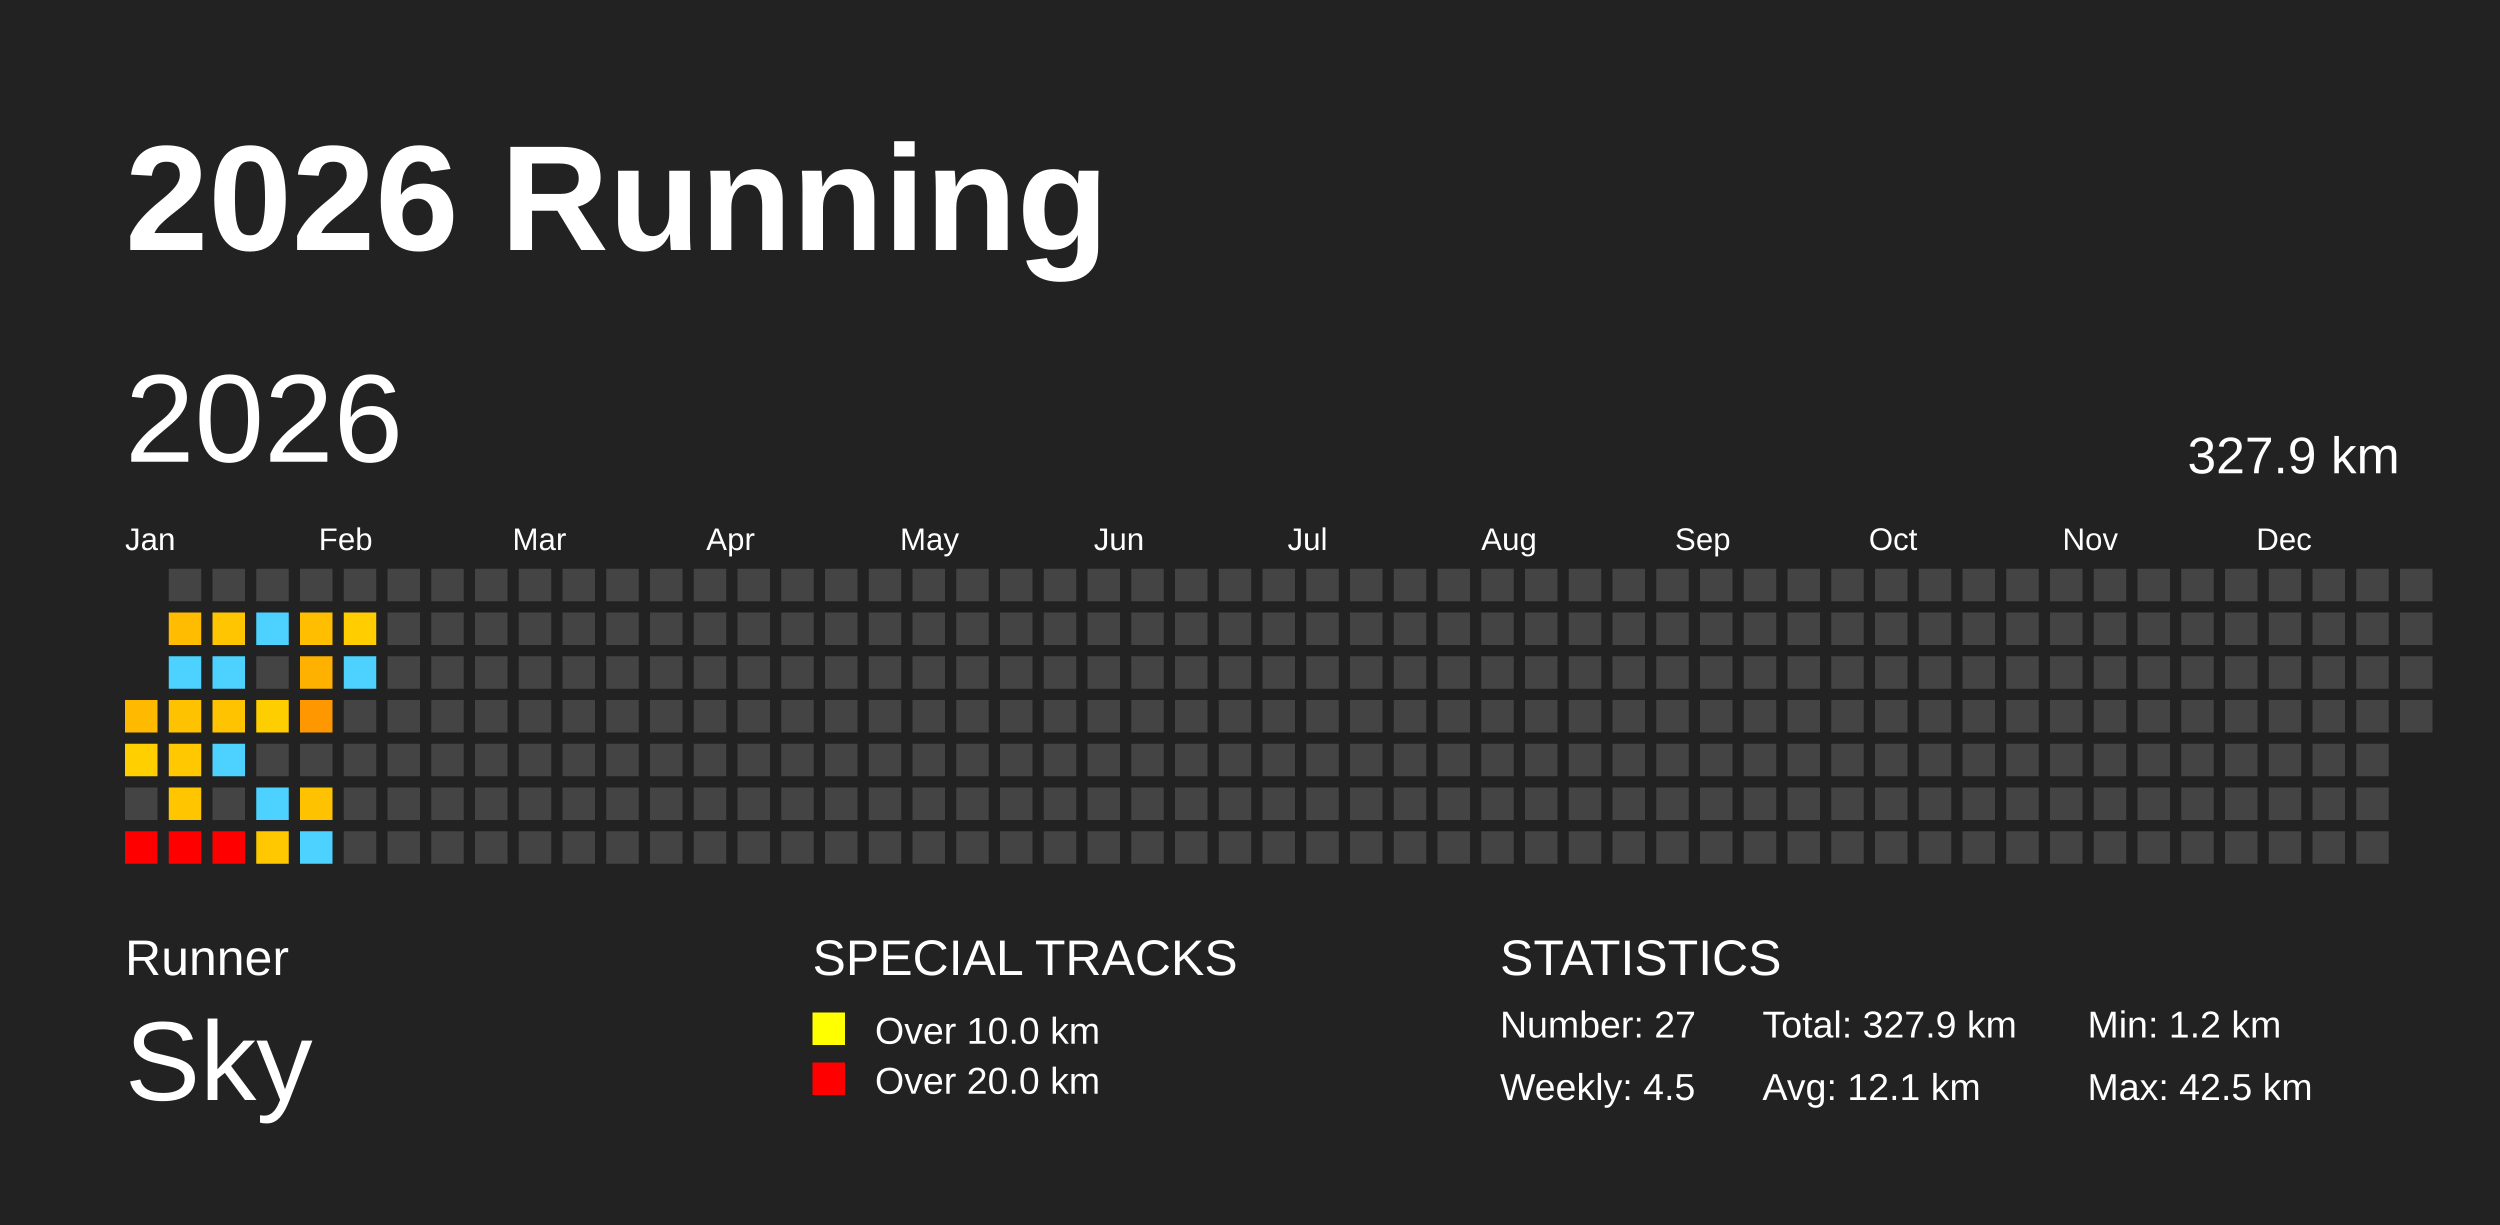
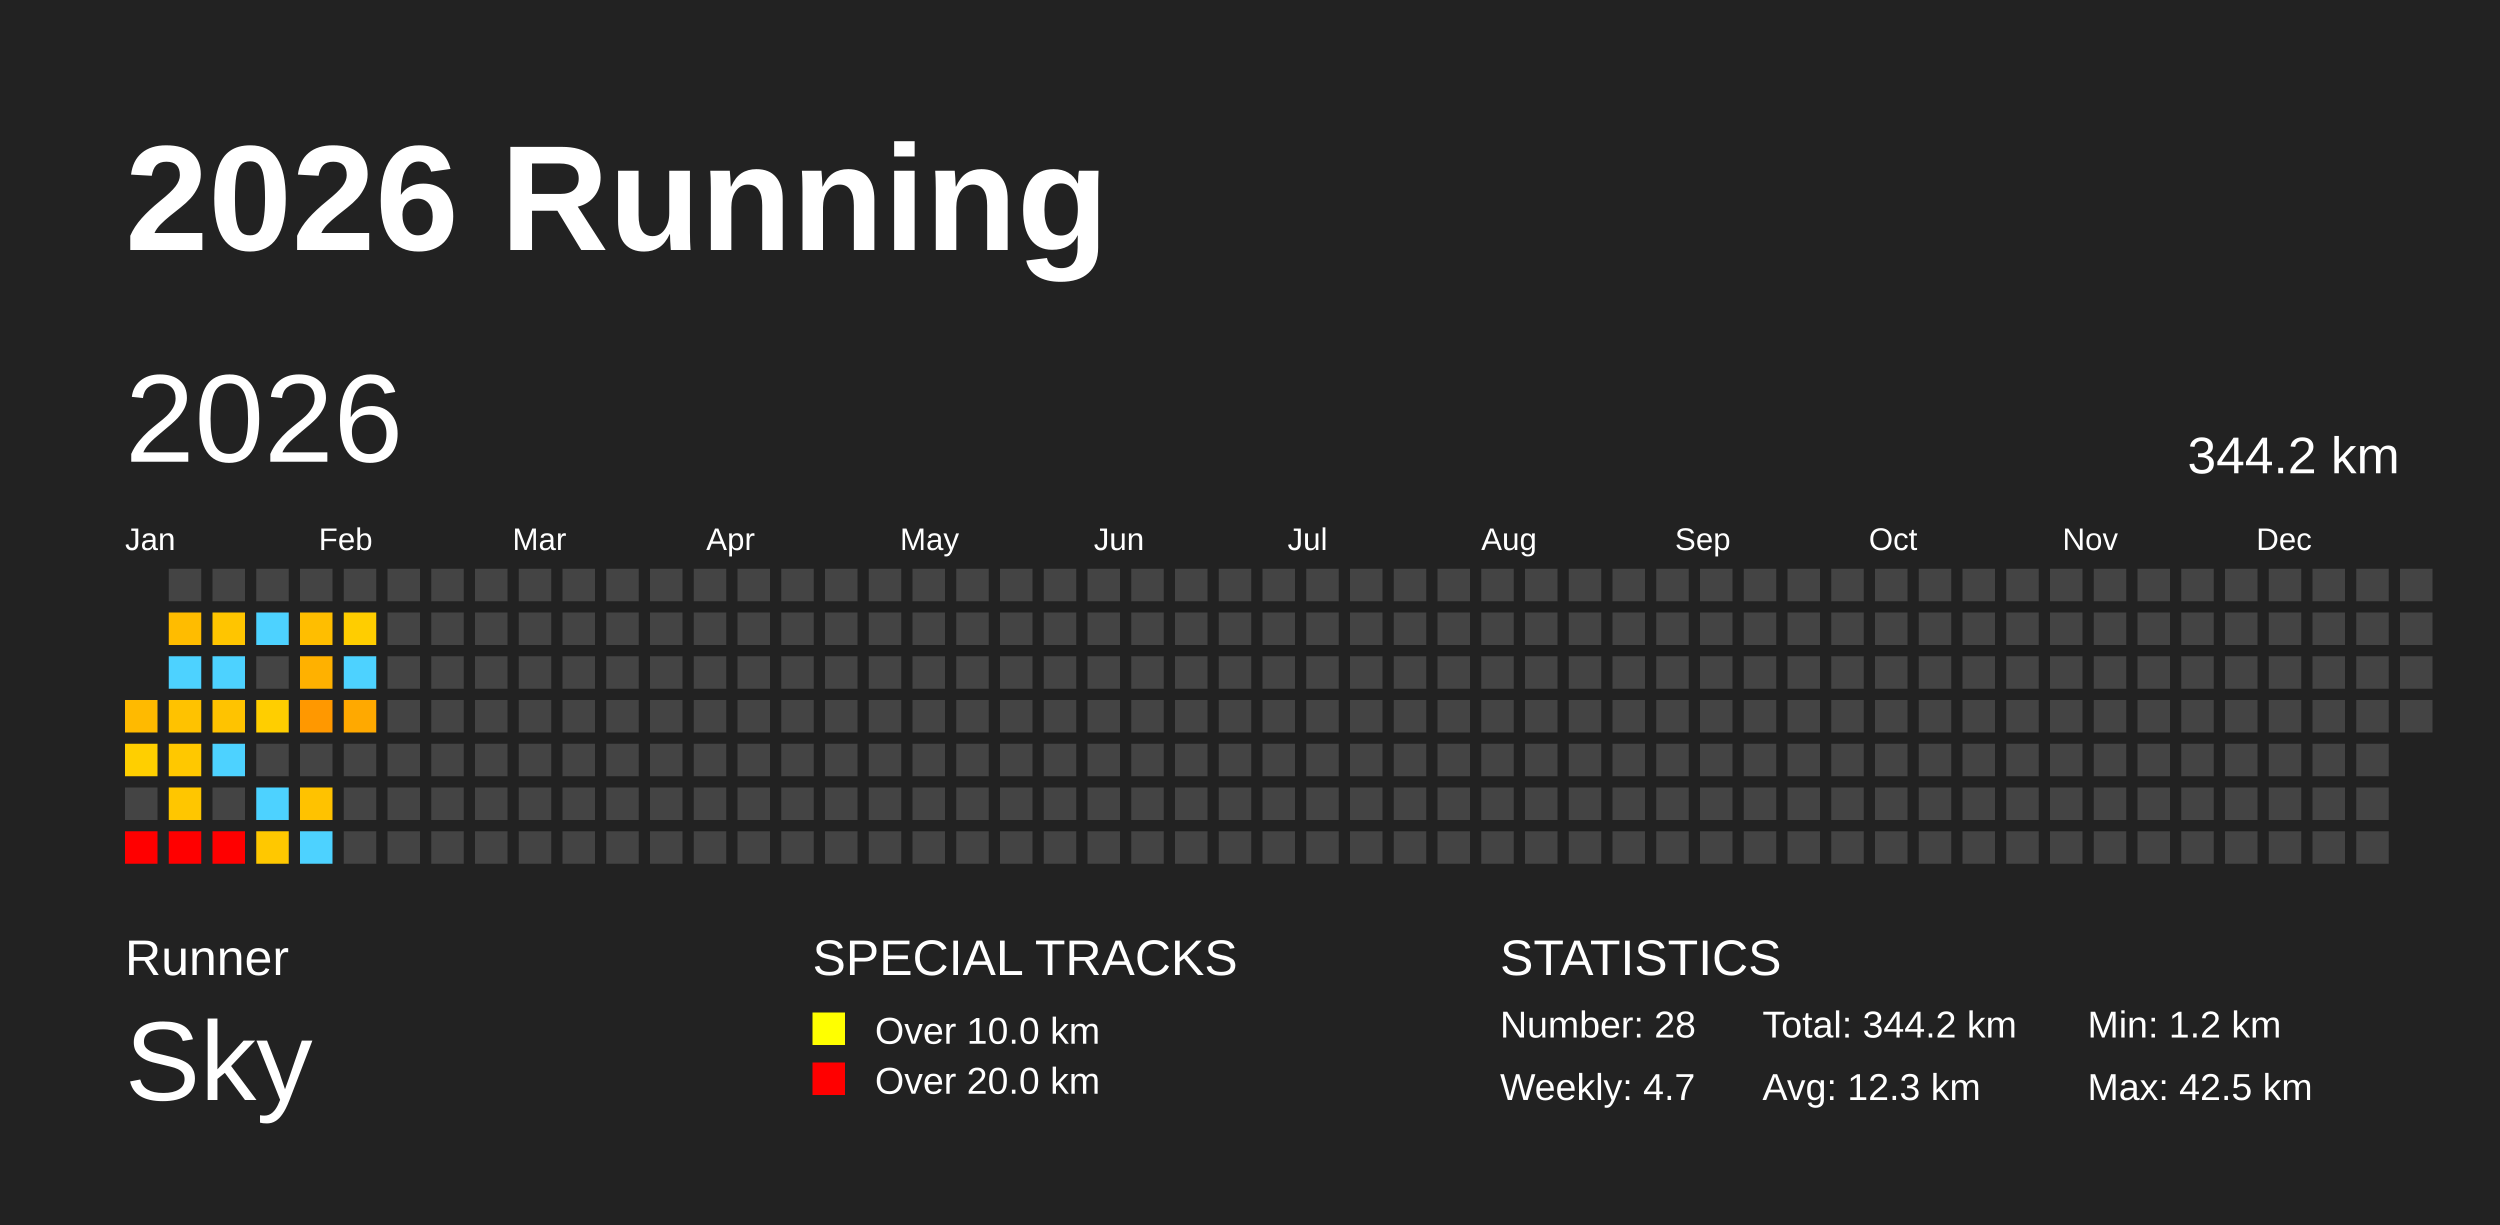
<svg xmlns="http://www.w3.org/2000/svg" baseProfile="full" height="98mm" version="1.1" viewBox="0,0,200,98" width="200mm">
  <defs />
  <rect fill="#222222" height="98" width="200" x="0" y="0" />
  <text fill="#FFFFFF" style="font-size:12px; font-family:Arial; font-weight:bold;" x="10" y="20">2026 Running</text>
  <text fill="#FFFFFF" style="font-size:4px; font-family:Arial" x="10" y="78">Runner</text>
  <text fill="#FFFFFF" style="font-size:9px; font-family:Arial" x="10" y="88">Sky</text>
  <text fill="#FFFFFF" style="font-size:4px; font-family:Arial" x="65" y="78">SPECIAL TRACKS</text>
  <rect fill="yellow" height="2.6" width="2.6" x="65" y="81" />
  <text fill="#FFFFFF" style="font-size:3px; font-family:Arial" x="70" y="83.5">Over 10.0 km</text>
  <rect fill="red" height="2.6" width="2.6" x="65" y="85" />
  <text fill="#FFFFFF" style="font-size:3px; font-family:Arial" x="70" y="87.5">Over 20.0 km</text>
  <text fill="#FFFFFF" style="font-size:4px; font-family:Arial" x="120" y="78">STATISTICS</text>
-   <text fill="#FFFFFF" style="font-size:3px; font-family:Arial" x="120" y="83">Number: 27</text>
-   <text fill="#FFFFFF" style="font-size:3px; font-family:Arial" x="120" y="88">Weekly: 4.5</text>
-   <text fill="#FFFFFF" style="font-size:3px; font-family:Arial" x="141" y="83">Total: 327.9 km</text>
-   <text fill="#FFFFFF" style="font-size:3px; font-family:Arial" x="141" y="88">Avg: 12.1 km</text>
+   <text fill="#FFFFFF" style="font-size:3px; font-family:Arial" x="120" y="83">Number: 28</text>
+   <text fill="#FFFFFF" style="font-size:3px; font-family:Arial" x="120" y="88">Weekly: 4.7</text>
+   <text fill="#FFFFFF" style="font-size:3px; font-family:Arial" x="141" y="83">Total: 344.2 km</text>
+   <text fill="#FFFFFF" style="font-size:3px; font-family:Arial" x="141" y="88">Avg: 12.3 km</text>
  <text fill="#FFFFFF" style="font-size:3px; font-family:Arial" x="167" y="83">Min: 1.2 km</text>
  <text fill="#FFFFFF" style="font-size:3px; font-family:Arial" x="167" y="88">Max: 42.5 km</text>
  <text dominant-baseline="hanging" fill="#FFFFFF" style="font-size:10.0px; font-family:Arial;" x="10" y="30">2026</text>
-   <text dominant-baseline="hanging" fill="#FFFFFF" style="font-size:4.125px; font-family:Arial;" x="175" y="35">327.9 km</text>
+   <text dominant-baseline="hanging" fill="#FFFFFF" style="font-size:4.125px; font-family:Arial;" x="175" y="35">344.2 km</text>
  <text fill="#FFFFFF" style="font-size:2.5px; font-family:Arial" x="10.0" y="44">Jan</text>
  <text fill="#FFFFFF" style="font-size:2.5px; font-family:Arial" x="25.5" y="44">Feb</text>
  <text fill="#FFFFFF" style="font-size:2.5px; font-family:Arial" x="41.0" y="44">Mar</text>
  <text fill="#FFFFFF" style="font-size:2.5px; font-family:Arial" x="56.5" y="44">Apr</text>
  <text fill="#FFFFFF" style="font-size:2.5px; font-family:Arial" x="72.0" y="44">May</text>
  <text fill="#FFFFFF" style="font-size:2.5px; font-family:Arial" x="87.5" y="44">Jun</text>
  <text fill="#FFFFFF" style="font-size:2.5px; font-family:Arial" x="103.0" y="44">Jul</text>
  <text fill="#FFFFFF" style="font-size:2.5px; font-family:Arial" x="118.5" y="44">Aug</text>
  <text fill="#FFFFFF" style="font-size:2.5px; font-family:Arial" x="134.0" y="44">Sep</text>
  <text fill="#FFFFFF" style="font-size:2.5px; font-family:Arial" x="149.5" y="44">Oct</text>
  <text fill="#FFFFFF" style="font-size:2.5px; font-family:Arial" x="165.0" y="44">Nov</text>
  <text fill="#FFFFFF" style="font-size:2.5px; font-family:Arial" x="180.5" y="44">Dec</text>
  <rect fill="#ffba00" height="2.6" width="2.6" x="10.0" y="56.0" />
  <rect fill="#ffcf00" height="2.6" width="2.6" x="10.0" y="59.5" />
  <rect fill="#444444" height="2.6" width="2.6" x="10.0" y="63.0" />
  <rect fill="red" height="2.6" width="2.6" x="10.0" y="66.5" />
  <rect fill="#444444" height="2.6" width="2.6" x="13.5" y="45.5" />
  <rect fill="#ffbc00" height="2.6" width="2.6" x="13.5" y="49.0" />
  <rect fill="#4dd2ff" height="2.6" width="2.6" x="13.5" y="52.5" />
  <rect fill="#ffc200" height="2.6" width="2.6" x="13.5" y="56.0" />
  <rect fill="#ffc800" height="2.6" width="2.6" x="13.5" y="59.5" />
  <rect fill="#ffc600" height="2.6" width="2.6" x="13.5" y="63.0" />
  <rect fill="red" height="2.6" width="2.6" x="13.5" y="66.5" />
  <rect fill="#444444" height="2.6" width="2.6" x="17.0" y="45.5" />
  <rect fill="#ffc500" height="2.6" width="2.6" x="17.0" y="49.0" />
  <rect fill="#4dd2ff" height="2.6" width="2.6" x="17.0" y="52.5" />
  <rect fill="#ffc300" height="2.6" width="2.6" x="17.0" y="56.0" />
  <rect fill="#4dd2ff" height="2.6" width="2.6" x="17.0" y="59.5" />
  <rect fill="#444444" height="2.6" width="2.6" x="17.0" y="63.0" />
  <rect fill="red" height="2.6" width="2.6" x="17.0" y="66.5" />
  <rect fill="#444444" height="2.6" width="2.6" x="20.5" y="45.5" />
  <rect fill="#4dd2ff" height="2.6" width="2.6" x="20.5" y="49.0" />
  <rect fill="#444444" height="2.6" width="2.6" x="20.5" y="52.5" />
  <rect fill="#ffce00" height="2.6" width="2.6" x="20.5" y="56.0" />
  <rect fill="#444444" height="2.6" width="2.6" x="20.5" y="59.5" />
  <rect fill="#4dd2ff" height="2.6" width="2.6" x="20.5" y="63.0" />
  <rect fill="#ffc800" height="2.6" width="2.6" x="20.5" y="66.5" />
  <rect fill="#444444" height="2.6" width="2.6" x="24.0" y="45.5" />
  <rect fill="#ffbe00" height="2.6" width="2.6" x="24.0" y="49.0" />
  <rect fill="#ffb100" height="2.6" width="2.6" x="24.0" y="52.5" />
  <rect fill="#ff9800" height="2.6" width="2.6" x="24.0" y="56.0" />
  <rect fill="#444444" height="2.6" width="2.6" x="24.0" y="59.5" />
  <rect fill="#ffc200" height="2.6" width="2.6" x="24.0" y="63.0" />
  <rect fill="#4dd2ff" height="2.6" width="2.6" x="24.0" y="66.5" />
  <rect fill="#444444" height="2.6" width="2.6" x="27.5" y="45.5" />
  <rect fill="#ffcd00" height="2.6" width="2.6" x="27.5" y="49.0" />
  <rect fill="#4dd2ff" height="2.6" width="2.6" x="27.5" y="52.5" />
-   <rect fill="#444444" height="2.6" width="2.6" x="27.5" y="56.0" />
+   <rect fill="#ffa900" height="2.6" width="2.6" x="27.5" y="56.0" />
  <rect fill="#444444" height="2.6" width="2.6" x="27.5" y="59.5" />
  <rect fill="#444444" height="2.6" width="2.6" x="27.5" y="63.0" />
  <rect fill="#444444" height="2.6" width="2.6" x="27.5" y="66.5" />
  <rect fill="#444444" height="2.6" width="2.6" x="31.0" y="45.5" />
  <rect fill="#444444" height="2.6" width="2.6" x="31.0" y="49.0" />
  <rect fill="#444444" height="2.6" width="2.6" x="31.0" y="52.5" />
  <rect fill="#444444" height="2.6" width="2.6" x="31.0" y="56.0" />
  <rect fill="#444444" height="2.6" width="2.6" x="31.0" y="59.5" />
  <rect fill="#444444" height="2.6" width="2.6" x="31.0" y="63.0" />
  <rect fill="#444444" height="2.6" width="2.6" x="31.0" y="66.5" />
  <rect fill="#444444" height="2.6" width="2.6" x="34.5" y="45.5" />
  <rect fill="#444444" height="2.6" width="2.6" x="34.5" y="49.0" />
  <rect fill="#444444" height="2.6" width="2.6" x="34.5" y="52.5" />
  <rect fill="#444444" height="2.6" width="2.6" x="34.5" y="56.0" />
  <rect fill="#444444" height="2.6" width="2.6" x="34.5" y="59.5" />
  <rect fill="#444444" height="2.6" width="2.6" x="34.5" y="63.0" />
  <rect fill="#444444" height="2.6" width="2.6" x="34.5" y="66.5" />
  <rect fill="#444444" height="2.6" width="2.6" x="38.0" y="45.5" />
  <rect fill="#444444" height="2.6" width="2.6" x="38.0" y="49.0" />
  <rect fill="#444444" height="2.6" width="2.6" x="38.0" y="52.5" />
  <rect fill="#444444" height="2.6" width="2.6" x="38.0" y="56.0" />
  <rect fill="#444444" height="2.6" width="2.6" x="38.0" y="59.5" />
  <rect fill="#444444" height="2.6" width="2.6" x="38.0" y="63.0" />
  <rect fill="#444444" height="2.6" width="2.6" x="38.0" y="66.5" />
  <rect fill="#444444" height="2.6" width="2.6" x="41.5" y="45.5" />
  <rect fill="#444444" height="2.6" width="2.6" x="41.5" y="49.0" />
  <rect fill="#444444" height="2.6" width="2.6" x="41.5" y="52.5" />
  <rect fill="#444444" height="2.6" width="2.6" x="41.5" y="56.0" />
  <rect fill="#444444" height="2.6" width="2.6" x="41.5" y="59.5" />
  <rect fill="#444444" height="2.6" width="2.6" x="41.5" y="63.0" />
  <rect fill="#444444" height="2.6" width="2.6" x="41.5" y="66.5" />
  <rect fill="#444444" height="2.6" width="2.6" x="45.0" y="45.5" />
  <rect fill="#444444" height="2.6" width="2.6" x="45.0" y="49.0" />
  <rect fill="#444444" height="2.6" width="2.6" x="45.0" y="52.5" />
  <rect fill="#444444" height="2.6" width="2.6" x="45.0" y="56.0" />
  <rect fill="#444444" height="2.6" width="2.6" x="45.0" y="59.5" />
  <rect fill="#444444" height="2.6" width="2.6" x="45.0" y="63.0" />
  <rect fill="#444444" height="2.6" width="2.6" x="45.0" y="66.5" />
  <rect fill="#444444" height="2.6" width="2.6" x="48.5" y="45.5" />
  <rect fill="#444444" height="2.6" width="2.6" x="48.5" y="49.0" />
  <rect fill="#444444" height="2.6" width="2.6" x="48.5" y="52.5" />
  <rect fill="#444444" height="2.6" width="2.6" x="48.5" y="56.0" />
  <rect fill="#444444" height="2.6" width="2.6" x="48.5" y="59.5" />
  <rect fill="#444444" height="2.6" width="2.6" x="48.5" y="63.0" />
  <rect fill="#444444" height="2.6" width="2.6" x="48.5" y="66.5" />
  <rect fill="#444444" height="2.6" width="2.6" x="52.0" y="45.5" />
  <rect fill="#444444" height="2.6" width="2.6" x="52.0" y="49.0" />
  <rect fill="#444444" height="2.6" width="2.6" x="52.0" y="52.5" />
  <rect fill="#444444" height="2.6" width="2.6" x="52.0" y="56.0" />
  <rect fill="#444444" height="2.6" width="2.6" x="52.0" y="59.5" />
  <rect fill="#444444" height="2.6" width="2.6" x="52.0" y="63.0" />
  <rect fill="#444444" height="2.6" width="2.6" x="52.0" y="66.5" />
  <rect fill="#444444" height="2.6" width="2.6" x="55.5" y="45.5" />
  <rect fill="#444444" height="2.6" width="2.6" x="55.5" y="49.0" />
  <rect fill="#444444" height="2.6" width="2.6" x="55.5" y="52.5" />
  <rect fill="#444444" height="2.6" width="2.6" x="55.5" y="56.0" />
  <rect fill="#444444" height="2.6" width="2.6" x="55.5" y="59.5" />
  <rect fill="#444444" height="2.6" width="2.6" x="55.5" y="63.0" />
  <rect fill="#444444" height="2.6" width="2.6" x="55.5" y="66.5" />
  <rect fill="#444444" height="2.6" width="2.6" x="59.0" y="45.5" />
  <rect fill="#444444" height="2.6" width="2.6" x="59.0" y="49.0" />
  <rect fill="#444444" height="2.6" width="2.6" x="59.0" y="52.5" />
  <rect fill="#444444" height="2.6" width="2.6" x="59.0" y="56.0" />
  <rect fill="#444444" height="2.6" width="2.6" x="59.0" y="59.5" />
  <rect fill="#444444" height="2.6" width="2.6" x="59.0" y="63.0" />
  <rect fill="#444444" height="2.6" width="2.6" x="59.0" y="66.5" />
  <rect fill="#444444" height="2.6" width="2.6" x="62.5" y="45.5" />
  <rect fill="#444444" height="2.6" width="2.6" x="62.5" y="49.0" />
  <rect fill="#444444" height="2.6" width="2.6" x="62.5" y="52.5" />
  <rect fill="#444444" height="2.6" width="2.6" x="62.5" y="56.0" />
  <rect fill="#444444" height="2.6" width="2.6" x="62.5" y="59.5" />
  <rect fill="#444444" height="2.6" width="2.6" x="62.5" y="63.0" />
  <rect fill="#444444" height="2.6" width="2.6" x="62.5" y="66.5" />
  <rect fill="#444444" height="2.6" width="2.6" x="66.0" y="45.5" />
  <rect fill="#444444" height="2.6" width="2.6" x="66.0" y="49.0" />
  <rect fill="#444444" height="2.6" width="2.6" x="66.0" y="52.5" />
  <rect fill="#444444" height="2.6" width="2.6" x="66.0" y="56.0" />
  <rect fill="#444444" height="2.6" width="2.6" x="66.0" y="59.5" />
  <rect fill="#444444" height="2.6" width="2.6" x="66.0" y="63.0" />
  <rect fill="#444444" height="2.6" width="2.6" x="66.0" y="66.5" />
  <rect fill="#444444" height="2.6" width="2.6" x="69.5" y="45.5" />
  <rect fill="#444444" height="2.6" width="2.6" x="69.5" y="49.0" />
  <rect fill="#444444" height="2.6" width="2.6" x="69.5" y="52.5" />
  <rect fill="#444444" height="2.6" width="2.6" x="69.5" y="56.0" />
  <rect fill="#444444" height="2.6" width="2.6" x="69.5" y="59.5" />
  <rect fill="#444444" height="2.6" width="2.6" x="69.5" y="63.0" />
  <rect fill="#444444" height="2.6" width="2.6" x="69.5" y="66.5" />
  <rect fill="#444444" height="2.6" width="2.6" x="73.0" y="45.5" />
  <rect fill="#444444" height="2.6" width="2.6" x="73.0" y="49.0" />
  <rect fill="#444444" height="2.6" width="2.6" x="73.0" y="52.5" />
  <rect fill="#444444" height="2.6" width="2.6" x="73.0" y="56.0" />
  <rect fill="#444444" height="2.6" width="2.6" x="73.0" y="59.5" />
  <rect fill="#444444" height="2.6" width="2.6" x="73.0" y="63.0" />
  <rect fill="#444444" height="2.6" width="2.6" x="73.0" y="66.5" />
  <rect fill="#444444" height="2.6" width="2.6" x="76.5" y="45.5" />
  <rect fill="#444444" height="2.6" width="2.6" x="76.5" y="49.0" />
  <rect fill="#444444" height="2.6" width="2.6" x="76.5" y="52.5" />
  <rect fill="#444444" height="2.6" width="2.6" x="76.5" y="56.0" />
  <rect fill="#444444" height="2.6" width="2.6" x="76.5" y="59.5" />
  <rect fill="#444444" height="2.6" width="2.6" x="76.5" y="63.0" />
  <rect fill="#444444" height="2.6" width="2.6" x="76.5" y="66.5" />
  <rect fill="#444444" height="2.6" width="2.6" x="80.0" y="45.5" />
  <rect fill="#444444" height="2.6" width="2.6" x="80.0" y="49.0" />
  <rect fill="#444444" height="2.6" width="2.6" x="80.0" y="52.5" />
  <rect fill="#444444" height="2.6" width="2.6" x="80.0" y="56.0" />
  <rect fill="#444444" height="2.6" width="2.6" x="80.0" y="59.5" />
  <rect fill="#444444" height="2.6" width="2.6" x="80.0" y="63.0" />
  <rect fill="#444444" height="2.6" width="2.6" x="80.0" y="66.5" />
  <rect fill="#444444" height="2.6" width="2.6" x="83.5" y="45.5" />
  <rect fill="#444444" height="2.6" width="2.6" x="83.5" y="49.0" />
  <rect fill="#444444" height="2.6" width="2.6" x="83.5" y="52.5" />
  <rect fill="#444444" height="2.6" width="2.6" x="83.5" y="56.0" />
  <rect fill="#444444" height="2.6" width="2.6" x="83.5" y="59.5" />
  <rect fill="#444444" height="2.6" width="2.6" x="83.5" y="63.0" />
  <rect fill="#444444" height="2.6" width="2.6" x="83.5" y="66.5" />
  <rect fill="#444444" height="2.6" width="2.6" x="87.0" y="45.5" />
  <rect fill="#444444" height="2.6" width="2.6" x="87.0" y="49.0" />
  <rect fill="#444444" height="2.6" width="2.6" x="87.0" y="52.5" />
  <rect fill="#444444" height="2.6" width="2.6" x="87.0" y="56.0" />
  <rect fill="#444444" height="2.6" width="2.6" x="87.0" y="59.5" />
  <rect fill="#444444" height="2.6" width="2.6" x="87.0" y="63.0" />
  <rect fill="#444444" height="2.6" width="2.6" x="87.0" y="66.5" />
  <rect fill="#444444" height="2.6" width="2.6" x="90.5" y="45.5" />
  <rect fill="#444444" height="2.6" width="2.6" x="90.5" y="49.0" />
  <rect fill="#444444" height="2.6" width="2.6" x="90.5" y="52.5" />
  <rect fill="#444444" height="2.6" width="2.6" x="90.5" y="56.0" />
  <rect fill="#444444" height="2.6" width="2.6" x="90.5" y="59.5" />
  <rect fill="#444444" height="2.6" width="2.6" x="90.5" y="63.0" />
  <rect fill="#444444" height="2.6" width="2.6" x="90.5" y="66.5" />
  <rect fill="#444444" height="2.6" width="2.6" x="94.0" y="45.5" />
  <rect fill="#444444" height="2.6" width="2.6" x="94.0" y="49.0" />
  <rect fill="#444444" height="2.6" width="2.6" x="94.0" y="52.5" />
  <rect fill="#444444" height="2.6" width="2.6" x="94.0" y="56.0" />
  <rect fill="#444444" height="2.6" width="2.6" x="94.0" y="59.5" />
  <rect fill="#444444" height="2.6" width="2.6" x="94.0" y="63.0" />
  <rect fill="#444444" height="2.6" width="2.6" x="94.0" y="66.5" />
  <rect fill="#444444" height="2.6" width="2.6" x="97.5" y="45.5" />
  <rect fill="#444444" height="2.6" width="2.6" x="97.5" y="49.0" />
  <rect fill="#444444" height="2.6" width="2.6" x="97.5" y="52.5" />
  <rect fill="#444444" height="2.6" width="2.6" x="97.5" y="56.0" />
  <rect fill="#444444" height="2.6" width="2.6" x="97.5" y="59.5" />
  <rect fill="#444444" height="2.6" width="2.6" x="97.5" y="63.0" />
  <rect fill="#444444" height="2.6" width="2.6" x="97.5" y="66.5" />
  <rect fill="#444444" height="2.6" width="2.6" x="101.0" y="45.5" />
  <rect fill="#444444" height="2.6" width="2.6" x="101.0" y="49.0" />
  <rect fill="#444444" height="2.6" width="2.6" x="101.0" y="52.5" />
  <rect fill="#444444" height="2.6" width="2.6" x="101.0" y="56.0" />
  <rect fill="#444444" height="2.6" width="2.6" x="101.0" y="59.5" />
  <rect fill="#444444" height="2.6" width="2.6" x="101.0" y="63.0" />
  <rect fill="#444444" height="2.6" width="2.6" x="101.0" y="66.5" />
  <rect fill="#444444" height="2.6" width="2.6" x="104.5" y="45.5" />
  <rect fill="#444444" height="2.6" width="2.6" x="104.5" y="49.0" />
  <rect fill="#444444" height="2.6" width="2.6" x="104.5" y="52.5" />
  <rect fill="#444444" height="2.6" width="2.6" x="104.5" y="56.0" />
  <rect fill="#444444" height="2.6" width="2.6" x="104.5" y="59.5" />
  <rect fill="#444444" height="2.6" width="2.6" x="104.5" y="63.0" />
  <rect fill="#444444" height="2.6" width="2.6" x="104.5" y="66.5" />
  <rect fill="#444444" height="2.6" width="2.6" x="108.0" y="45.5" />
  <rect fill="#444444" height="2.6" width="2.6" x="108.0" y="49.0" />
  <rect fill="#444444" height="2.6" width="2.6" x="108.0" y="52.5" />
  <rect fill="#444444" height="2.6" width="2.6" x="108.0" y="56.0" />
  <rect fill="#444444" height="2.6" width="2.6" x="108.0" y="59.5" />
  <rect fill="#444444" height="2.6" width="2.6" x="108.0" y="63.0" />
  <rect fill="#444444" height="2.6" width="2.6" x="108.0" y="66.5" />
  <rect fill="#444444" height="2.6" width="2.6" x="111.5" y="45.5" />
  <rect fill="#444444" height="2.6" width="2.6" x="111.5" y="49.0" />
  <rect fill="#444444" height="2.6" width="2.6" x="111.5" y="52.5" />
  <rect fill="#444444" height="2.6" width="2.6" x="111.5" y="56.0" />
  <rect fill="#444444" height="2.6" width="2.6" x="111.5" y="59.5" />
  <rect fill="#444444" height="2.6" width="2.6" x="111.5" y="63.0" />
  <rect fill="#444444" height="2.6" width="2.6" x="111.5" y="66.5" />
  <rect fill="#444444" height="2.6" width="2.6" x="115.0" y="45.5" />
  <rect fill="#444444" height="2.6" width="2.6" x="115.0" y="49.0" />
  <rect fill="#444444" height="2.6" width="2.6" x="115.0" y="52.5" />
  <rect fill="#444444" height="2.6" width="2.6" x="115.0" y="56.0" />
  <rect fill="#444444" height="2.6" width="2.6" x="115.0" y="59.5" />
  <rect fill="#444444" height="2.6" width="2.6" x="115.0" y="63.0" />
  <rect fill="#444444" height="2.6" width="2.6" x="115.0" y="66.5" />
  <rect fill="#444444" height="2.6" width="2.6" x="118.5" y="45.5" />
  <rect fill="#444444" height="2.6" width="2.6" x="118.5" y="49.0" />
  <rect fill="#444444" height="2.6" width="2.6" x="118.5" y="52.5" />
  <rect fill="#444444" height="2.6" width="2.6" x="118.5" y="56.0" />
  <rect fill="#444444" height="2.6" width="2.6" x="118.5" y="59.5" />
  <rect fill="#444444" height="2.6" width="2.6" x="118.5" y="63.0" />
  <rect fill="#444444" height="2.6" width="2.6" x="118.5" y="66.5" />
  <rect fill="#444444" height="2.6" width="2.6" x="122.0" y="45.5" />
  <rect fill="#444444" height="2.6" width="2.6" x="122.0" y="49.0" />
  <rect fill="#444444" height="2.6" width="2.6" x="122.0" y="52.5" />
  <rect fill="#444444" height="2.6" width="2.6" x="122.0" y="56.0" />
  <rect fill="#444444" height="2.6" width="2.6" x="122.0" y="59.5" />
  <rect fill="#444444" height="2.6" width="2.6" x="122.0" y="63.0" />
  <rect fill="#444444" height="2.6" width="2.6" x="122.0" y="66.5" />
  <rect fill="#444444" height="2.6" width="2.6" x="125.5" y="45.5" />
  <rect fill="#444444" height="2.6" width="2.6" x="125.5" y="49.0" />
  <rect fill="#444444" height="2.6" width="2.6" x="125.5" y="52.5" />
  <rect fill="#444444" height="2.6" width="2.6" x="125.5" y="56.0" />
  <rect fill="#444444" height="2.6" width="2.6" x="125.5" y="59.5" />
  <rect fill="#444444" height="2.6" width="2.6" x="125.5" y="63.0" />
  <rect fill="#444444" height="2.6" width="2.6" x="125.5" y="66.5" />
  <rect fill="#444444" height="2.6" width="2.6" x="129.0" y="45.5" />
  <rect fill="#444444" height="2.6" width="2.6" x="129.0" y="49.0" />
  <rect fill="#444444" height="2.6" width="2.6" x="129.0" y="52.5" />
  <rect fill="#444444" height="2.6" width="2.6" x="129.0" y="56.0" />
  <rect fill="#444444" height="2.6" width="2.6" x="129.0" y="59.5" />
  <rect fill="#444444" height="2.6" width="2.6" x="129.0" y="63.0" />
  <rect fill="#444444" height="2.6" width="2.6" x="129.0" y="66.5" />
  <rect fill="#444444" height="2.6" width="2.6" x="132.5" y="45.5" />
  <rect fill="#444444" height="2.6" width="2.6" x="132.5" y="49.0" />
  <rect fill="#444444" height="2.6" width="2.6" x="132.5" y="52.5" />
  <rect fill="#444444" height="2.6" width="2.6" x="132.5" y="56.0" />
  <rect fill="#444444" height="2.6" width="2.6" x="132.5" y="59.5" />
  <rect fill="#444444" height="2.6" width="2.6" x="132.5" y="63.0" />
  <rect fill="#444444" height="2.6" width="2.6" x="132.5" y="66.5" />
  <rect fill="#444444" height="2.6" width="2.6" x="136.0" y="45.5" />
  <rect fill="#444444" height="2.6" width="2.6" x="136.0" y="49.0" />
  <rect fill="#444444" height="2.6" width="2.6" x="136.0" y="52.5" />
  <rect fill="#444444" height="2.6" width="2.6" x="136.0" y="56.0" />
  <rect fill="#444444" height="2.6" width="2.6" x="136.0" y="59.5" />
  <rect fill="#444444" height="2.6" width="2.6" x="136.0" y="63.0" />
  <rect fill="#444444" height="2.6" width="2.6" x="136.0" y="66.5" />
  <rect fill="#444444" height="2.6" width="2.6" x="139.5" y="45.5" />
  <rect fill="#444444" height="2.6" width="2.6" x="139.5" y="49.0" />
  <rect fill="#444444" height="2.6" width="2.6" x="139.5" y="52.5" />
  <rect fill="#444444" height="2.6" width="2.6" x="139.5" y="56.0" />
  <rect fill="#444444" height="2.6" width="2.6" x="139.5" y="59.5" />
  <rect fill="#444444" height="2.6" width="2.6" x="139.5" y="63.0" />
  <rect fill="#444444" height="2.6" width="2.6" x="139.5" y="66.5" />
  <rect fill="#444444" height="2.6" width="2.6" x="143.0" y="45.5" />
  <rect fill="#444444" height="2.6" width="2.6" x="143.0" y="49.0" />
  <rect fill="#444444" height="2.6" width="2.6" x="143.0" y="52.5" />
  <rect fill="#444444" height="2.6" width="2.6" x="143.0" y="56.0" />
  <rect fill="#444444" height="2.6" width="2.6" x="143.0" y="59.5" />
  <rect fill="#444444" height="2.6" width="2.6" x="143.0" y="63.0" />
  <rect fill="#444444" height="2.6" width="2.6" x="143.0" y="66.5" />
  <rect fill="#444444" height="2.6" width="2.6" x="146.5" y="45.5" />
  <rect fill="#444444" height="2.6" width="2.6" x="146.5" y="49.0" />
  <rect fill="#444444" height="2.6" width="2.6" x="146.5" y="52.5" />
  <rect fill="#444444" height="2.6" width="2.6" x="146.5" y="56.0" />
  <rect fill="#444444" height="2.6" width="2.6" x="146.5" y="59.5" />
  <rect fill="#444444" height="2.6" width="2.6" x="146.5" y="63.0" />
  <rect fill="#444444" height="2.6" width="2.6" x="146.5" y="66.5" />
  <rect fill="#444444" height="2.6" width="2.6" x="150.0" y="45.5" />
  <rect fill="#444444" height="2.6" width="2.6" x="150.0" y="49.0" />
  <rect fill="#444444" height="2.6" width="2.6" x="150.0" y="52.5" />
  <rect fill="#444444" height="2.6" width="2.6" x="150.0" y="56.0" />
  <rect fill="#444444" height="2.6" width="2.6" x="150.0" y="59.5" />
  <rect fill="#444444" height="2.6" width="2.6" x="150.0" y="63.0" />
  <rect fill="#444444" height="2.6" width="2.6" x="150.0" y="66.5" />
  <rect fill="#444444" height="2.6" width="2.6" x="153.5" y="45.5" />
  <rect fill="#444444" height="2.6" width="2.6" x="153.5" y="49.0" />
  <rect fill="#444444" height="2.6" width="2.6" x="153.5" y="52.5" />
  <rect fill="#444444" height="2.6" width="2.6" x="153.5" y="56.0" />
  <rect fill="#444444" height="2.6" width="2.6" x="153.5" y="59.5" />
  <rect fill="#444444" height="2.6" width="2.6" x="153.5" y="63.0" />
  <rect fill="#444444" height="2.6" width="2.6" x="153.5" y="66.5" />
  <rect fill="#444444" height="2.6" width="2.6" x="157.0" y="45.5" />
  <rect fill="#444444" height="2.6" width="2.6" x="157.0" y="49.0" />
  <rect fill="#444444" height="2.6" width="2.6" x="157.0" y="52.5" />
  <rect fill="#444444" height="2.6" width="2.6" x="157.0" y="56.0" />
  <rect fill="#444444" height="2.6" width="2.6" x="157.0" y="59.5" />
  <rect fill="#444444" height="2.6" width="2.6" x="157.0" y="63.0" />
  <rect fill="#444444" height="2.6" width="2.6" x="157.0" y="66.5" />
  <rect fill="#444444" height="2.6" width="2.6" x="160.5" y="45.5" />
  <rect fill="#444444" height="2.6" width="2.6" x="160.5" y="49.0" />
  <rect fill="#444444" height="2.6" width="2.6" x="160.5" y="52.5" />
  <rect fill="#444444" height="2.6" width="2.6" x="160.5" y="56.0" />
  <rect fill="#444444" height="2.6" width="2.6" x="160.5" y="59.5" />
  <rect fill="#444444" height="2.6" width="2.6" x="160.5" y="63.0" />
  <rect fill="#444444" height="2.6" width="2.6" x="160.5" y="66.5" />
  <rect fill="#444444" height="2.6" width="2.6" x="164.0" y="45.5" />
  <rect fill="#444444" height="2.6" width="2.6" x="164.0" y="49.0" />
  <rect fill="#444444" height="2.6" width="2.6" x="164.0" y="52.5" />
  <rect fill="#444444" height="2.6" width="2.6" x="164.0" y="56.0" />
  <rect fill="#444444" height="2.6" width="2.6" x="164.0" y="59.5" />
  <rect fill="#444444" height="2.6" width="2.6" x="164.0" y="63.0" />
  <rect fill="#444444" height="2.6" width="2.6" x="164.0" y="66.5" />
  <rect fill="#444444" height="2.6" width="2.6" x="167.5" y="45.5" />
  <rect fill="#444444" height="2.6" width="2.6" x="167.5" y="49.0" />
  <rect fill="#444444" height="2.6" width="2.6" x="167.5" y="52.5" />
  <rect fill="#444444" height="2.6" width="2.6" x="167.5" y="56.0" />
  <rect fill="#444444" height="2.6" width="2.6" x="167.5" y="59.5" />
  <rect fill="#444444" height="2.6" width="2.6" x="167.5" y="63.0" />
  <rect fill="#444444" height="2.6" width="2.6" x="167.5" y="66.5" />
  <rect fill="#444444" height="2.6" width="2.6" x="171.0" y="45.5" />
  <rect fill="#444444" height="2.6" width="2.6" x="171.0" y="49.0" />
  <rect fill="#444444" height="2.6" width="2.6" x="171.0" y="52.5" />
  <rect fill="#444444" height="2.6" width="2.6" x="171.0" y="56.0" />
  <rect fill="#444444" height="2.6" width="2.6" x="171.0" y="59.5" />
  <rect fill="#444444" height="2.6" width="2.6" x="171.0" y="63.0" />
  <rect fill="#444444" height="2.6" width="2.6" x="171.0" y="66.5" />
  <rect fill="#444444" height="2.6" width="2.6" x="174.5" y="45.5" />
  <rect fill="#444444" height="2.6" width="2.6" x="174.5" y="49.0" />
  <rect fill="#444444" height="2.6" width="2.6" x="174.5" y="52.5" />
  <rect fill="#444444" height="2.6" width="2.6" x="174.5" y="56.0" />
  <rect fill="#444444" height="2.6" width="2.6" x="174.5" y="59.5" />
  <rect fill="#444444" height="2.6" width="2.6" x="174.5" y="63.0" />
  <rect fill="#444444" height="2.6" width="2.6" x="174.5" y="66.5" />
  <rect fill="#444444" height="2.6" width="2.6" x="178.0" y="45.5" />
  <rect fill="#444444" height="2.6" width="2.6" x="178.0" y="49.0" />
  <rect fill="#444444" height="2.6" width="2.6" x="178.0" y="52.5" />
  <rect fill="#444444" height="2.6" width="2.6" x="178.0" y="56.0" />
  <rect fill="#444444" height="2.6" width="2.6" x="178.0" y="59.5" />
  <rect fill="#444444" height="2.6" width="2.6" x="178.0" y="63.0" />
  <rect fill="#444444" height="2.6" width="2.6" x="178.0" y="66.5" />
  <rect fill="#444444" height="2.6" width="2.6" x="181.5" y="45.5" />
  <rect fill="#444444" height="2.6" width="2.6" x="181.5" y="49.0" />
  <rect fill="#444444" height="2.6" width="2.6" x="181.5" y="52.5" />
  <rect fill="#444444" height="2.6" width="2.6" x="181.5" y="56.0" />
  <rect fill="#444444" height="2.6" width="2.6" x="181.5" y="59.5" />
  <rect fill="#444444" height="2.6" width="2.6" x="181.5" y="63.0" />
  <rect fill="#444444" height="2.6" width="2.6" x="181.5" y="66.5" />
  <rect fill="#444444" height="2.6" width="2.6" x="185.0" y="45.5" />
  <rect fill="#444444" height="2.6" width="2.6" x="185.0" y="49.0" />
  <rect fill="#444444" height="2.6" width="2.6" x="185.0" y="52.5" />
  <rect fill="#444444" height="2.6" width="2.6" x="185.0" y="56.0" />
  <rect fill="#444444" height="2.6" width="2.6" x="185.0" y="59.5" />
  <rect fill="#444444" height="2.6" width="2.6" x="185.0" y="63.0" />
  <rect fill="#444444" height="2.6" width="2.6" x="185.0" y="66.5" />
  <rect fill="#444444" height="2.6" width="2.6" x="188.5" y="45.5" />
  <rect fill="#444444" height="2.6" width="2.6" x="188.5" y="49.0" />
  <rect fill="#444444" height="2.6" width="2.6" x="188.5" y="52.5" />
  <rect fill="#444444" height="2.6" width="2.6" x="188.5" y="56.0" />
  <rect fill="#444444" height="2.6" width="2.6" x="188.5" y="59.5" />
  <rect fill="#444444" height="2.6" width="2.6" x="188.5" y="63.0" />
  <rect fill="#444444" height="2.6" width="2.6" x="188.5" y="66.5" />
  <rect fill="#444444" height="2.6" width="2.6" x="192.0" y="45.5" />
  <rect fill="#444444" height="2.6" width="2.6" x="192.0" y="49.0" />
  <rect fill="#444444" height="2.6" width="2.6" x="192.0" y="52.5" />
  <rect fill="#444444" height="2.6" width="2.6" x="192.0" y="56.0" />
</svg>
